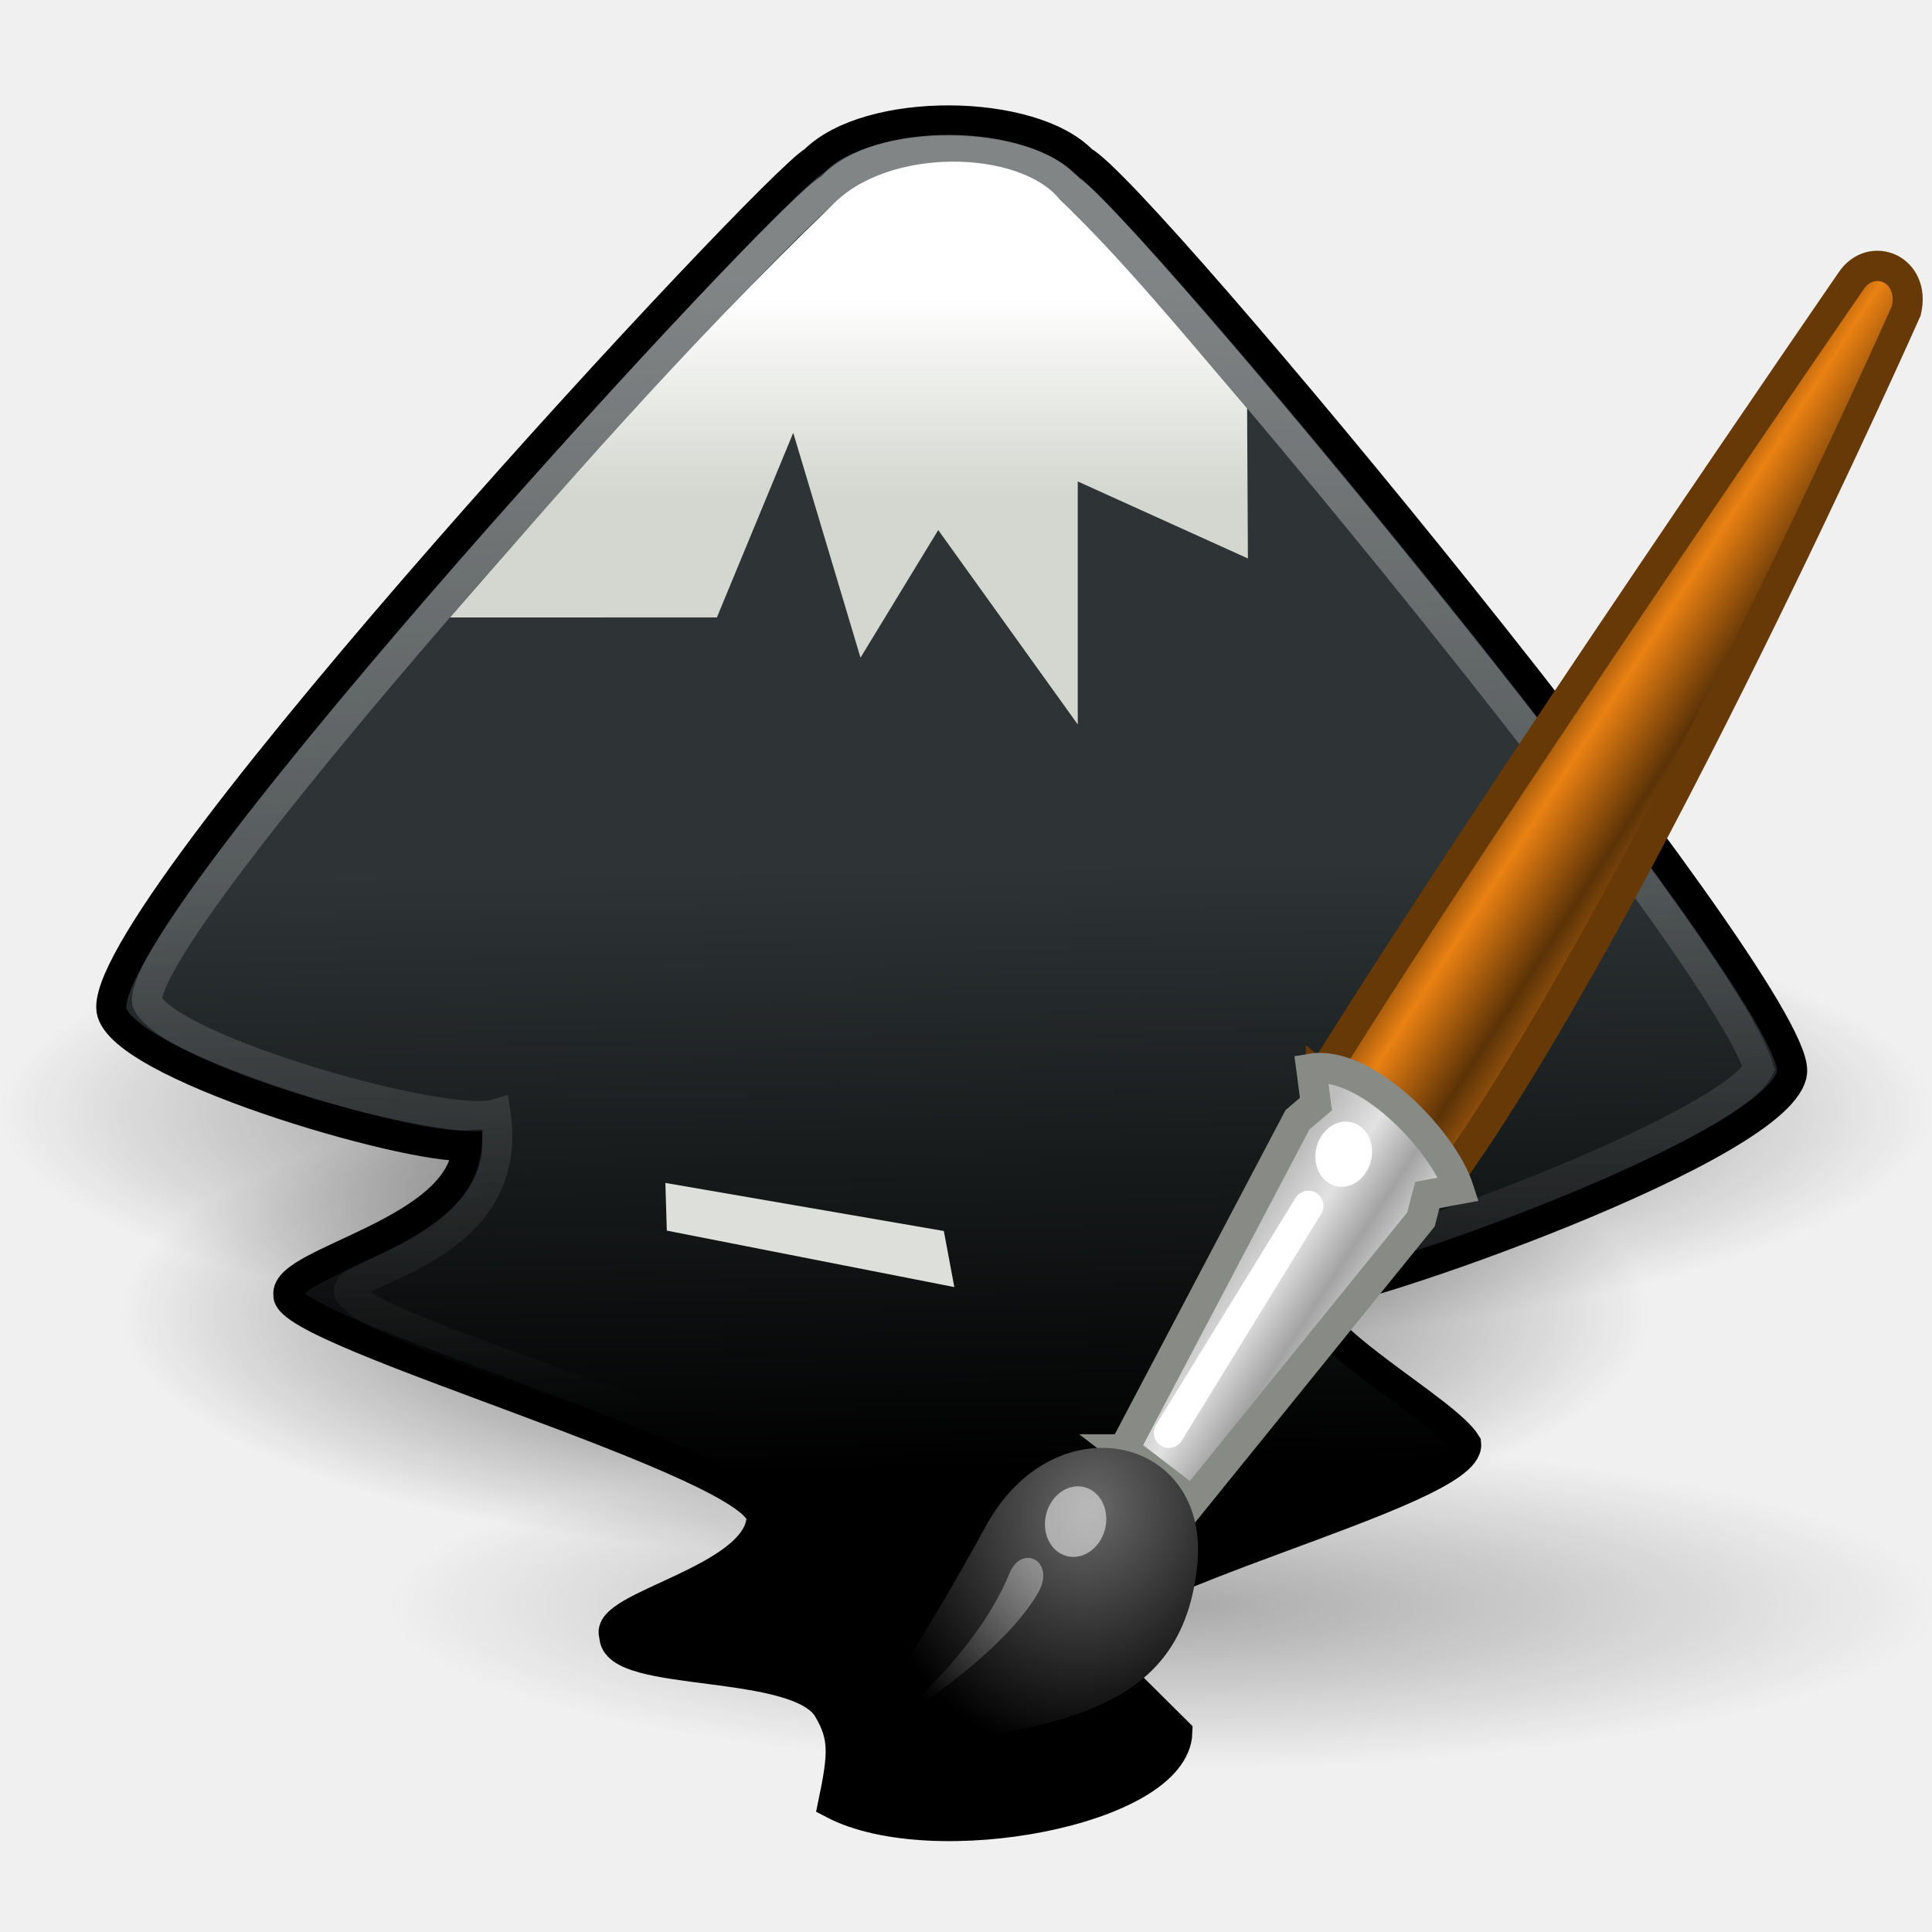
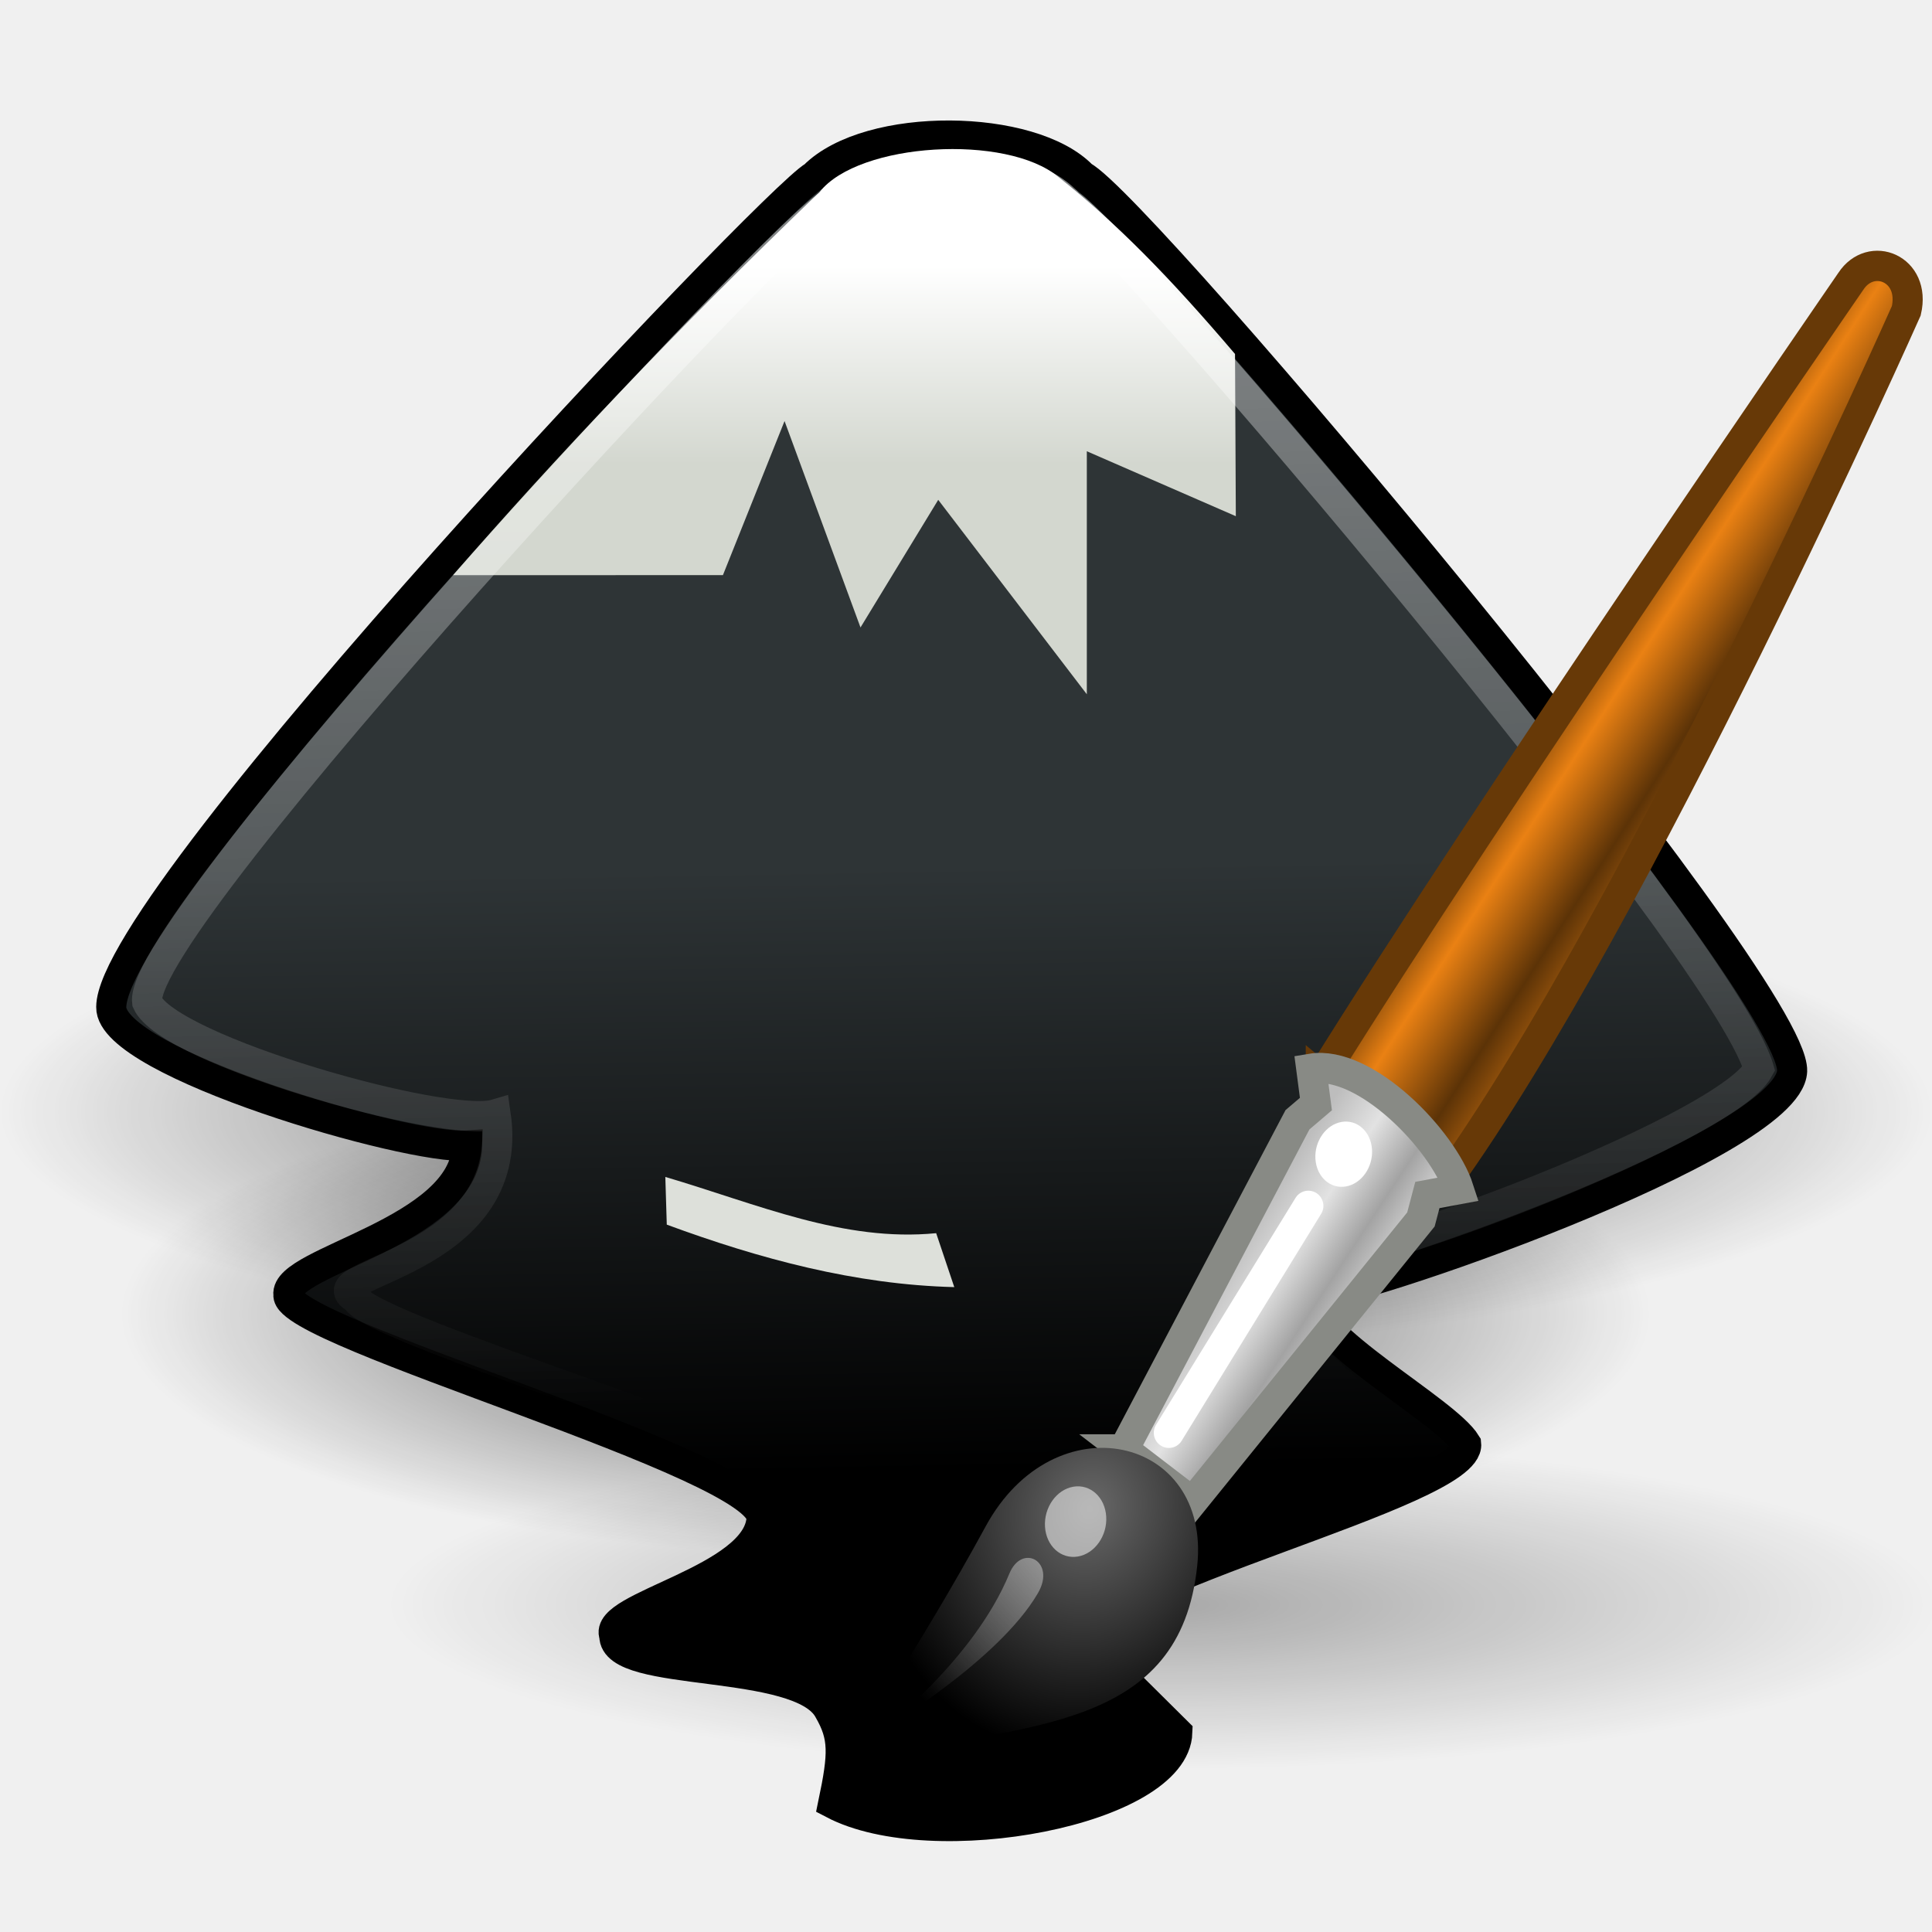
<svg xmlns="http://www.w3.org/2000/svg" xmlns:xlink="http://www.w3.org/1999/xlink" version="1.1" width="64" height="64" id="svg2434">
  <defs id="defs2436">
    <radialGradient cx="26.782" cy="42.343" r="14.407" fx="26.782" fy="42.343" id="radialGradient2417" xlink:href="#linearGradient6975" gradientUnits="userSpaceOnUse" gradientTransform="matrix(1,0,0,0.282209,0,30.39355)" />
    <radialGradient cx="26.782" cy="42.343" r="14.407" fx="26.782" fy="42.343" id="radialGradient1687" xlink:href="#linearGradient6975" gradientUnits="userSpaceOnUse" gradientTransform="matrix(1,0,0,0.282209,0,30.39355)" />
    <linearGradient id="linearGradient6528">
      <stop id="stop6530" style="stop-color:#2e3436;stop-opacity:1" offset="0" />
      <stop id="stop6532" style="stop-color:black;stop-opacity:1" offset="1" />
    </linearGradient>
    <linearGradient x1="24.5" y1="23.614" x2="24.723" y2="36.879" id="linearGradient6534" xlink:href="#linearGradient6528" gradientUnits="userSpaceOnUse" gradientTransform="matrix(1.125413,0,0,1.125413,-2.601383,-5.668855)" />
    <linearGradient id="linearGradient6543">
      <stop id="stop6545" style="stop-color:#d3d7cf;stop-opacity:1" offset="0" />
      <stop id="stop6547" style="stop-color:white;stop-opacity:1" offset="1" />
    </linearGradient>
-     <linearGradient x1="23.143" y1="16.714" x2="23.143" y2="12.643" id="linearGradient6549" xlink:href="#linearGradient6543" gradientUnits="userSpaceOnUse" gradientTransform="matrix(1.200478,0,0,1.200478,-4.832915,-8.315539)" />
+     <linearGradient x1="23.143" y1="16.714" x2="23.143" y2="12.643" id="linearGradient6549" xlink:href="#linearGradient6543" gradientUnits="userSpaceOnUse" gradientTransform="matrix(1.200478,0,0,1.200478,-4.832915,-9.061068)" />
    <linearGradient id="linearGradient8942">
      <stop id="stop8944" style="stop-color:white;stop-opacity:1" offset="0" />
      <stop id="stop8946" style="stop-color:white;stop-opacity:0" offset="1" />
    </linearGradient>
    <linearGradient x1="23.85" y1="10.529" x2="24.565" y2="35.243" id="linearGradient8948" xlink:href="#linearGradient8942" gradientUnits="userSpaceOnUse" gradientTransform="matrix(1.125413,0,0,1.125413,-2.601383,-5.668855)" />
    <linearGradient id="linearGradient6975">
      <stop id="stop6977" style="stop-color:black;stop-opacity:1" offset="0" />
      <stop id="stop6979" style="stop-color:black;stop-opacity:0" offset="1" />
    </linearGradient>
    <radialGradient cx="26.782" cy="42.343" r="14.407" fx="26.782" fy="42.343" id="radialGradient6981" xlink:href="#linearGradient6975" gradientUnits="userSpaceOnUse" gradientTransform="matrix(1,0,0,0.282209,0,30.39355)" />
    <linearGradient id="linearGradient2446">
      <stop id="stop2448" style="stop-color:white;stop-opacity:1" offset="0" />
      <stop id="stop2450" style="stop-color:white;stop-opacity:0" offset="1" />
    </linearGradient>
    <linearGradient x1="13.236" y1="37.752" x2="7.752" y2="42.282" id="linearGradient8938" xlink:href="#linearGradient2446" gradientUnits="userSpaceOnUse" gradientTransform="matrix(0.608217,-0.10171,0.04414374,0.689789,16.62085,13.35659)" />
    <linearGradient id="linearGradient6963">
      <stop id="stop6965" style="stop-color:#696969;stop-opacity:1" offset="0" />
      <stop id="stop6967" style="stop-color:black;stop-opacity:1" offset="1" />
    </linearGradient>
    <radialGradient cx="15.415" cy="35.357" r="7.579" fx="15.415" fy="35.357" id="radialGradient8936" xlink:href="#linearGradient6963" gradientUnits="userSpaceOnUse" gradientTransform="matrix(0.709807,-0.118699,0.05020504,0.7845,14.35988,10.7997)" />
    <linearGradient id="linearGradient6939">
      <stop id="stop6941" style="stop-color:#bdbdbd;stop-opacity:1" offset="0" />
      <stop id="stop6947" style="stop-color:#e2e2e2;stop-opacity:1" offset="0.333" />
      <stop id="stop6949" style="stop-color:#a3a3a3;stop-opacity:1" offset="0.667" />
      <stop id="stop6943" style="stop-color:#ddd;stop-opacity:1" offset="1" />
    </linearGradient>
    <linearGradient x1="19.395" y1="30.001" x2="23.109" y2="33.439" id="linearGradient8934" xlink:href="#linearGradient6939" gradientUnits="userSpaceOnUse" gradientTransform="matrix(0.71362,-0.119336,0.05179406,0.809329,14.74036,9.12562)" />
    <linearGradient id="linearGradient6951">
      <stop id="stop6953" style="stop-color:#6e3d09;stop-opacity:1" offset="0" />
      <stop id="stop6959" style="stop-color:#ea8113;stop-opacity:1" offset="0.242" />
      <stop id="stop6961" style="stop-color:#5c3307;stop-opacity:1" offset="0.621" />
      <stop id="stop6955" style="stop-color:#e07c12;stop-opacity:1" offset="1" />
    </linearGradient>
    <linearGradient x1="28.059" y1="18.868" x2="33.437" y2="23.743" id="linearGradient8932" xlink:href="#linearGradient6951" gradientUnits="userSpaceOnUse" gradientTransform="matrix(0.71362,-0.119336,0.05179406,0.809329,14.74036,9.12562)" />
  </defs>
  <g id="layer1" transform="matrix(1.333328,0,0,1.34133,-2.0387415e-6,0.7634344)">
    <g id="g3351" transform="translate(-4.587256e-6,-0.1128636)">
      <g id="g3388">
        <g id="g3316">
          <path style="opacity:0.672;color:#000000;fill:url(#radialGradient2417);fill-opacity:1;fill-rule:nonzero;stroke:none;stroke-width:1;marker:none;visibility:visible;display:inline;overflow:visible" id="path2415" transform="matrix(1.318776,0,0,1.475702,-13.31902,-30.48586)" d="m 41.189,42.343 a 14.407,4.066 0 1 1 -28.815,0 14.407,4.066 0 1 1 28.815,0 z" />
          <path style="opacity:0.672;color:#000000;fill:url(#radialGradient1687);fill-opacity:1;fill-rule:nonzero;stroke:none;stroke-width:1;marker:none;visibility:visible;display:inline;overflow:visible" id="path1685" transform="matrix(1.665822,0,0,1.475702,-20.61349,-35.48588)" d="m 41.189,42.343 a 14.407,4.066 0 1 1 -28.815,0 14.407,4.066 0 1 1 28.815,0 z" />
-           <path style="fill:url(#linearGradient6534);fill-opacity:1;fill-rule:evenodd;stroke:#000000;stroke-width:0.748px;stroke-linecap:butt;stroke-linejoin:miter;stroke-opacity:1" id="path5072" d="M 11.607,27.837 C 10.147,27.943 2.738,25.797 2.764,24.416 2.771,21.67 19.212,4.076 20.223,3.522 c 1.371,-1.364 5.414,-1.307 6.672,0 1.401,0.708 17.707,20.338 17.63,22.474 -0.084,1.841 -11.081,5.615 -12.018,5.524 0.02,1.067 3.416,2.857 3.919,3.682 0.134,1.213 -9.459,3.39 -9.486,4.844 l 2.311,2.28 c -0.064,1.927 -6.076,3.05 -8.551,1.761 0.258,-1.227 0.275,-1.651 -0.111,-2.316 -0.703,-1.308 -5.346,-0.767 -5.326,-1.834 -0.308,-0.723 3.564,-1.366 3.658,-2.893 C 18.982,35.714 7.049,32.451 7.166,31.52 7.054,30.69 11.548,29.974 11.607,27.837 Z" />
+           <path style="fill:url(#linearGradient6534);fill-opacity:1;fill-rule:evenodd;stroke:#000000;stroke-width:0.748px;stroke-linecap:butt;stroke-linejoin:miter;stroke-opacity:1" id="path5072" d="M 11.607,27.837 C 10.147,27.943 2.738,25.797 2.764,24.416 2.771,21.67 19.212,4.449 20.223,3.895 c 1.371,-1.364 5.414,-1.307 6.672,0 1.401,0.708 17.707,19.966 17.63,22.101 -0.084,1.841 -11.081,5.615 -12.018,5.524 0.02,1.067 3.416,2.857 3.919,3.682 0.134,1.213 -9.459,3.39 -9.486,4.844 l 2.311,2.28 c -0.064,1.927 -6.076,3.05 -8.551,1.761 0.258,-1.227 0.275,-1.651 -0.111,-2.316 -0.703,-1.308 -5.346,-0.767 -5.326,-1.834 -0.308,-0.723 3.564,-1.366 3.658,-2.893 C 18.982,35.714 7.049,32.451 7.166,31.52 7.054,30.69 11.548,29.974 11.607,27.837 Z" />
          <rect style="fill:none;stroke:none" id="rect2363" transform="matrix(0.914302,-0.405034,0.310037,0.950724,0,0)" y="17.324" x="7.712" height="22.817" width="20.357" />
-           <path style="fill:url(#linearGradient6549);fill-opacity:1;fill-rule:evenodd;stroke:none" id="path5074" d="m 11.181,14.793 c 2.497,-2.847 5.851,-6.707 9.485,-10.171 1.385,-1.466 4.683,-1.381 5.667,-0.147 1.43,1.345 3.008,3.237 4.651,5.153 l 0.02,3.708 -4.227,-1.902 0,6.002 -3.467,-4.802 -1.931,3.152 -1.671,-5.553 -1.897,4.559 z" />
-           <path style="opacity:0.4;fill:none;stroke:url(#linearGradient8948);stroke-width:0.748px;stroke-linecap:butt;stroke-linejoin:miter;stroke-opacity:1" id="path6536" d="M 12.315,27.065 C 11.075,27.432 4.174,25.477 3.655,24.292 3.408,22.305 19.597,4.649 20.64,4.197 c 1.143,-1.301 4.855,-1.233 5.923,0.025 1.236,0.715 16.232,18.633 17.135,21.716 -0.838,1.56 -11.121,5.362 -11.766,4.734 -0.266,0.598 -0.953,1.55 3.288,4.523 l -9.114,3.711 1.714,2.613 -5.384,1.628 -0.857,-3.484 -3.552,-0.462 2.095,-2.87 C 20.228,35.621 9.139,32.374 8.847,31.608 7.651,30.974 12.864,30.783 12.315,27.065 Z" />
+           <path style="fill:url(#linearGradient6549);fill-opacity:1;fill-rule:evenodd;stroke:none" id="path5074" d="m 11.256,13.749 c 2.497,-2.847 5.471,-5.996 9.105,-9.461 0.971,-1.231 4.657,-1.442 5.934,-0.374 1.455,1.147 2.746,2.455 4.389,4.372 l 0.02,4.006 -3.702,-1.604 0,6.002 -3.692,-4.802 -1.931,3.152 -1.887,-5.098 -1.531,3.805 z" />
+           <path style="opacity:0.4;fill:none;stroke:url(#linearGradient8948);stroke-width:0.748px;stroke-linecap:butt;stroke-linejoin:miter;stroke-opacity:1" id="path6536" d="M 12.315,27.065 C 11.075,27.432 4.174,25.477 3.655,24.292 3.408,22.305 19.597,5.022 20.64,4.57 c 1.143,-1.301 4.855,-1.233 5.923,0.025 1.236,0.715 16.232,18.26 17.135,21.343 -0.838,1.56 -11.121,5.362 -11.766,4.734 -0.266,0.598 -0.953,1.55 3.288,4.523 l -9.114,3.711 1.714,2.613 -5.384,1.628 -0.857,-3.484 -3.552,-0.462 2.095,-2.87 C 20.228,35.621 9.139,32.374 8.847,31.608 7.651,30.974 12.864,30.783 12.315,27.065 Z" />
          <path style="opacity:0.3;color:#000000;fill:url(#radialGradient6981);fill-opacity:1;fill-rule:nonzero;stroke:none;stroke-width:1;marker:none;visibility:visible;display:inline;overflow:visible" id="path6973" transform="matrix(1.33837,0,0,1,-6.951893,-3.169211)" d="m 41.189,42.343 a 14.407,4.066 0 1 1 -28.815,0 14.407,4.066 0 1 1 28.815,0 z" />
          <g id="g8923" transform="translate(-3.3167838e-4,0.101015)">
            <path style="color:#000000;fill:url(#linearGradient8932);fill-opacity:1;fill-rule:nonzero;stroke:#673907;stroke-width:0.748;stroke-linecap:round;stroke-linejoin:miter;stroke-miterlimit:4;stroke-opacity:1;stroke-dasharray:none;stroke-dashoffset:0;marker:none;visibility:visible;display:inline;overflow:visible" id="path6937" d="m 32.815,26.053 3.098,2.591 C 40.677,22.071 47.362,7.117 47.362,7.117 47.605,6.074 46.483,5.631 45.984,6.39 c 0,0 -9.039,13.043 -13.169,19.664 z" />
            <path style="color:#000000;fill:url(#linearGradient8934);fill-opacity:1;fill-rule:nonzero;stroke:#888a85;stroke-width:0.748;stroke-linecap:round;stroke-linejoin:miter;stroke-miterlimit:4;stroke-opacity:1;stroke-dasharray:none;stroke-dashoffset:0;marker:none;visibility:visible;display:inline;overflow:visible" id="path6935" d="m 27.921,35.238 1.703,1.297 5.679,-6.976 0.16,-0.604 0.78,-0.145 c -0.393,-1.212 -2.326,-3.197 -3.664,-2.973 l 0.115,0.872 -0.458,0.388 -4.314,8.141 z" />
            <path style="color:#000000;fill:url(#radialGradient8936);fill-opacity:1;fill-rule:nonzero;stroke:none;stroke-width:0.2;marker:none;visibility:visible;display:inline;overflow:visible" id="path6933" d="m 20.985,42.868 c 4.714,-0.788 8.332,-0.75 8.76,-4.752 0.345,-3.226 -3.551,-4.092 -5.255,-0.979 -1.642,2.999 -3.505,5.731 -3.505,5.731 z" />
            <path style="opacity:0.528;color:#000000;fill:#ffffff;fill-opacity:1;fill-rule:nonzero;stroke:none;stroke-width:1;marker:none;visibility:visible;display:inline;overflow:visible" id="path6971" transform="matrix(0.608217,-0.10171,0.04414374,0.689789,20.41956,11.75746)" d="m 8.875,37.75 a 1.25,1.25 0 1 1 -2.5,0 1.25,1.25 0 1 1 2.5,0 z" />
            <path style="color:#000000;fill:#ffffff;fill-opacity:1;fill-rule:nonzero;stroke:none;stroke-width:1;marker:none;visibility:visible;display:inline;overflow:visible" id="path6983" transform="matrix(0.562239,-0.09402052,0.04080659,0.637644,27.55723,4.593379)" d="m 8.875,37.75 a 1.25,1.25 0 1 1 -2.5,0 1.25,1.25 0 1 1 2.5,0 z" />
            <path style="color:#000000;fill:none;stroke:#ffffff;stroke-width:0.748;stroke-linecap:round;stroke-linejoin:round;stroke-miterlimit:4;stroke-opacity:1;stroke-dasharray:none;stroke-dashoffset:0;marker:none;visibility:visible;display:inline;overflow:visible" id="path6985" d="m 32.506,29.223 -3.466,5.605" />
            <path style="opacity:0.428;color:#000000;fill:url(#linearGradient8938);fill-opacity:1;fill-rule:nonzero;stroke:none;stroke-width:1;marker:none;visibility:visible;display:inline;overflow:visible" id="path1571" d="m 21.889,42.181 c 0,0 2.299,-1.727 3.189,-3.876 0.315,-0.76 1.167,-0.299 0.71,0.482 -0.987,1.687 -3.899,3.394 -3.899,3.394 z" />
          </g>
-           <path style="fill:#dde0da;fill-opacity:1;fill-rule:evenodd;stroke:none" id="path8968" d="m 23.448,29.945 -6.917,-1.187 0.036,1.178 7.143,1.394 -0.261,-1.386 z" />
+           <path style="fill:#dde0da;fill-opacity:1;fill-rule:evenodd;stroke:none" id="path8968" d="m 23.259,29.999 c -2.306,0.224 -4.423,-0.712 -6.729,-1.389 l 0.036,1.178 c 2.311,0.847 4.688,1.482 7.143,1.543 z" />
        </g>
      </g>
    </g>
  </g>
</svg>
